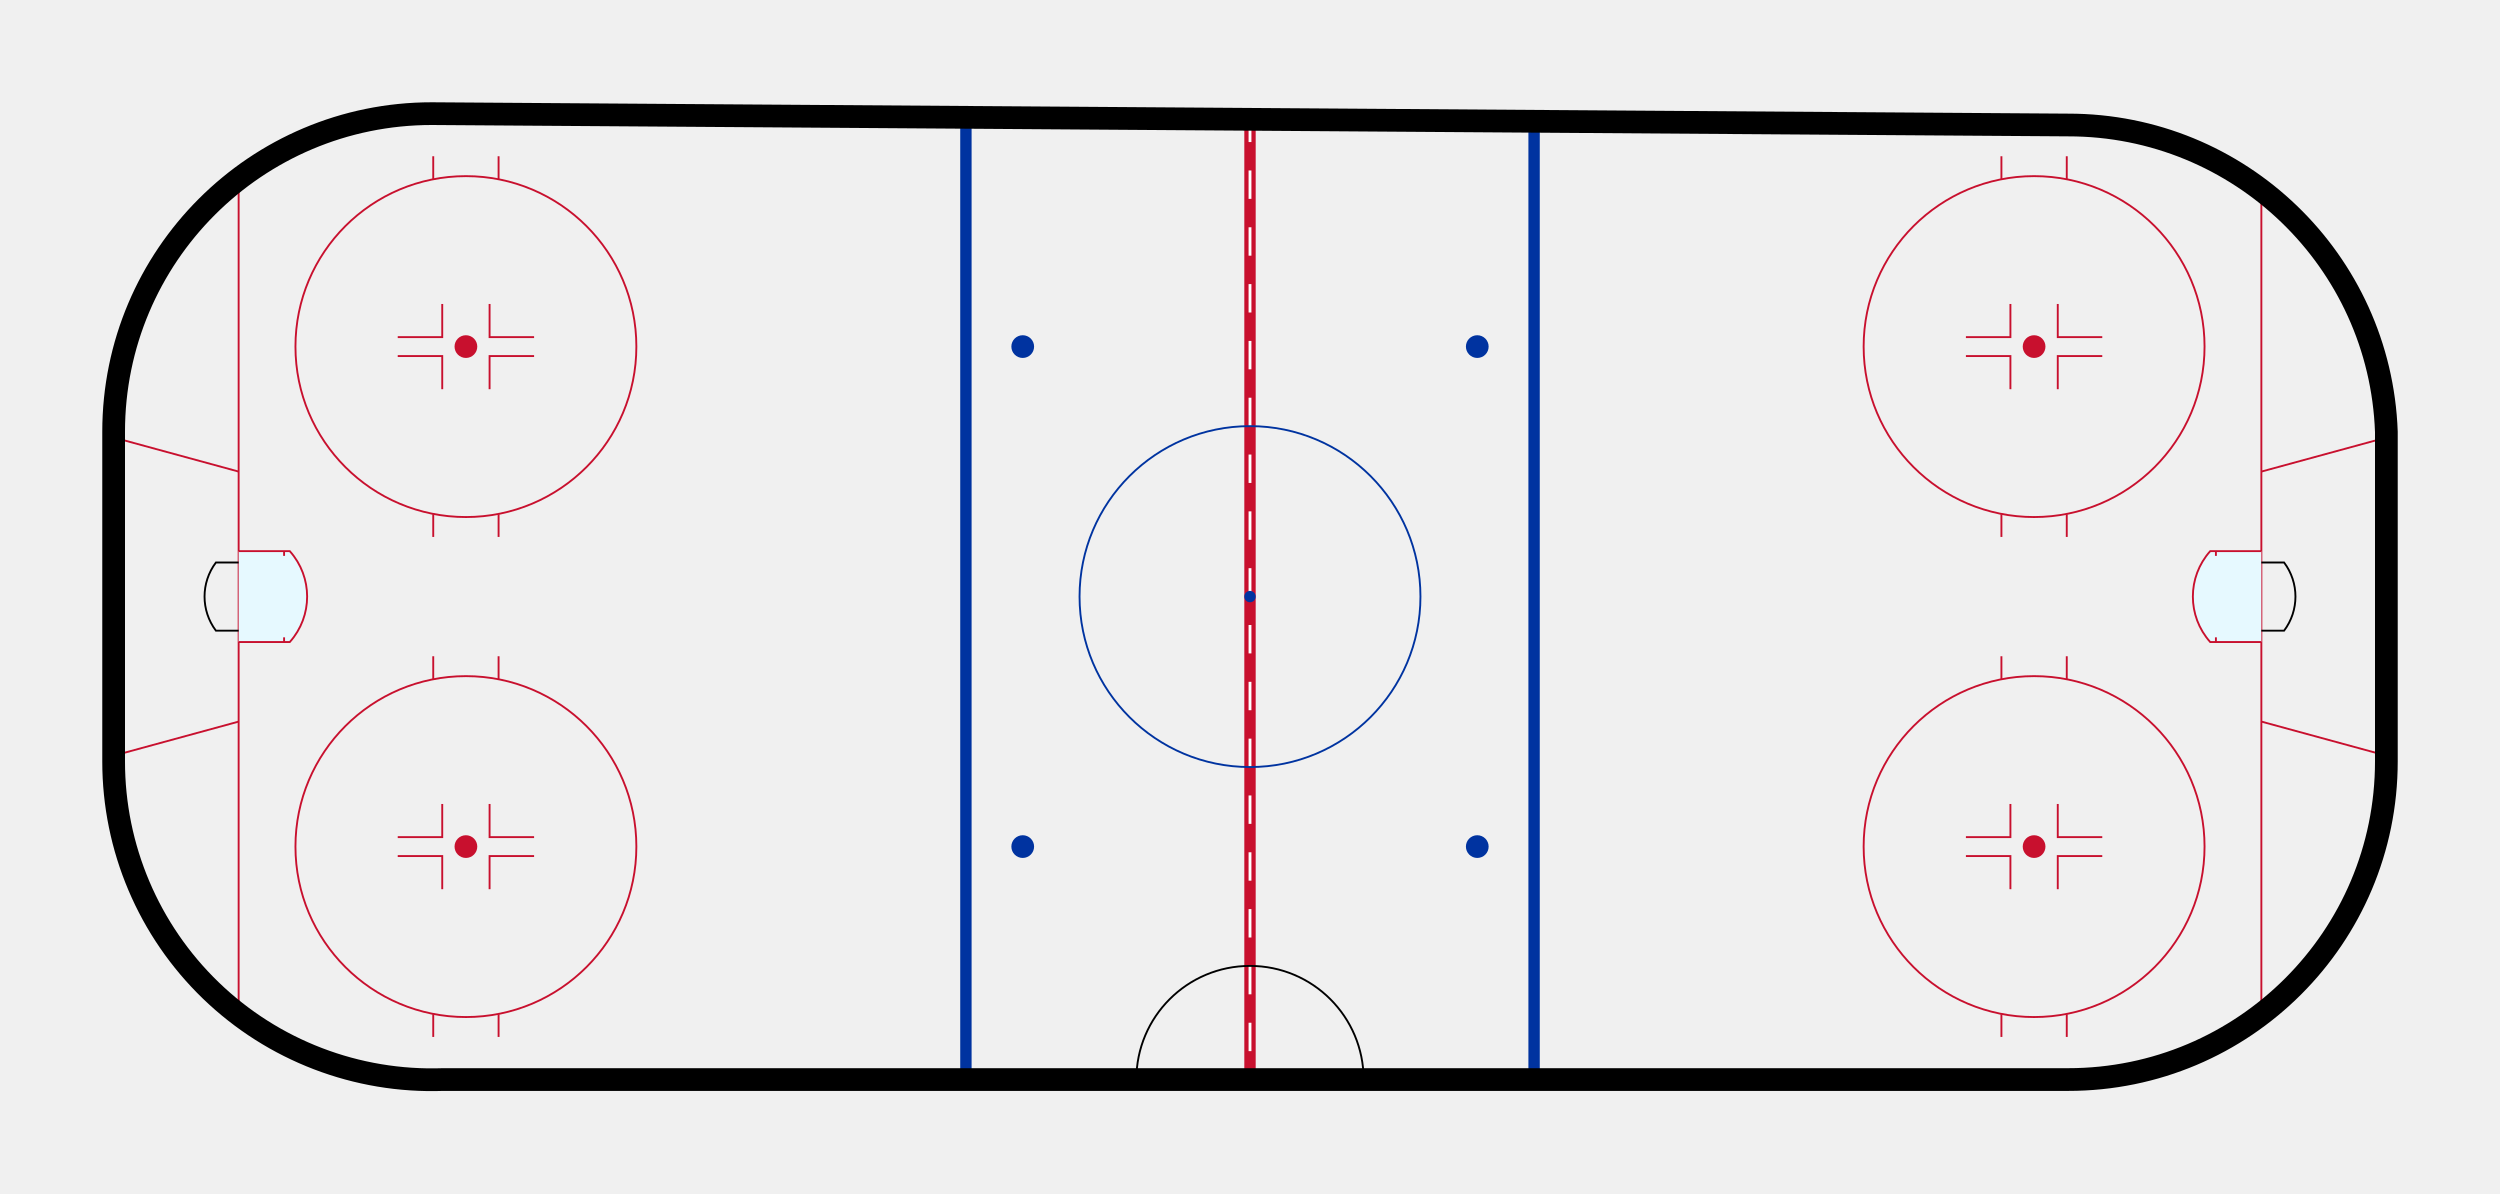
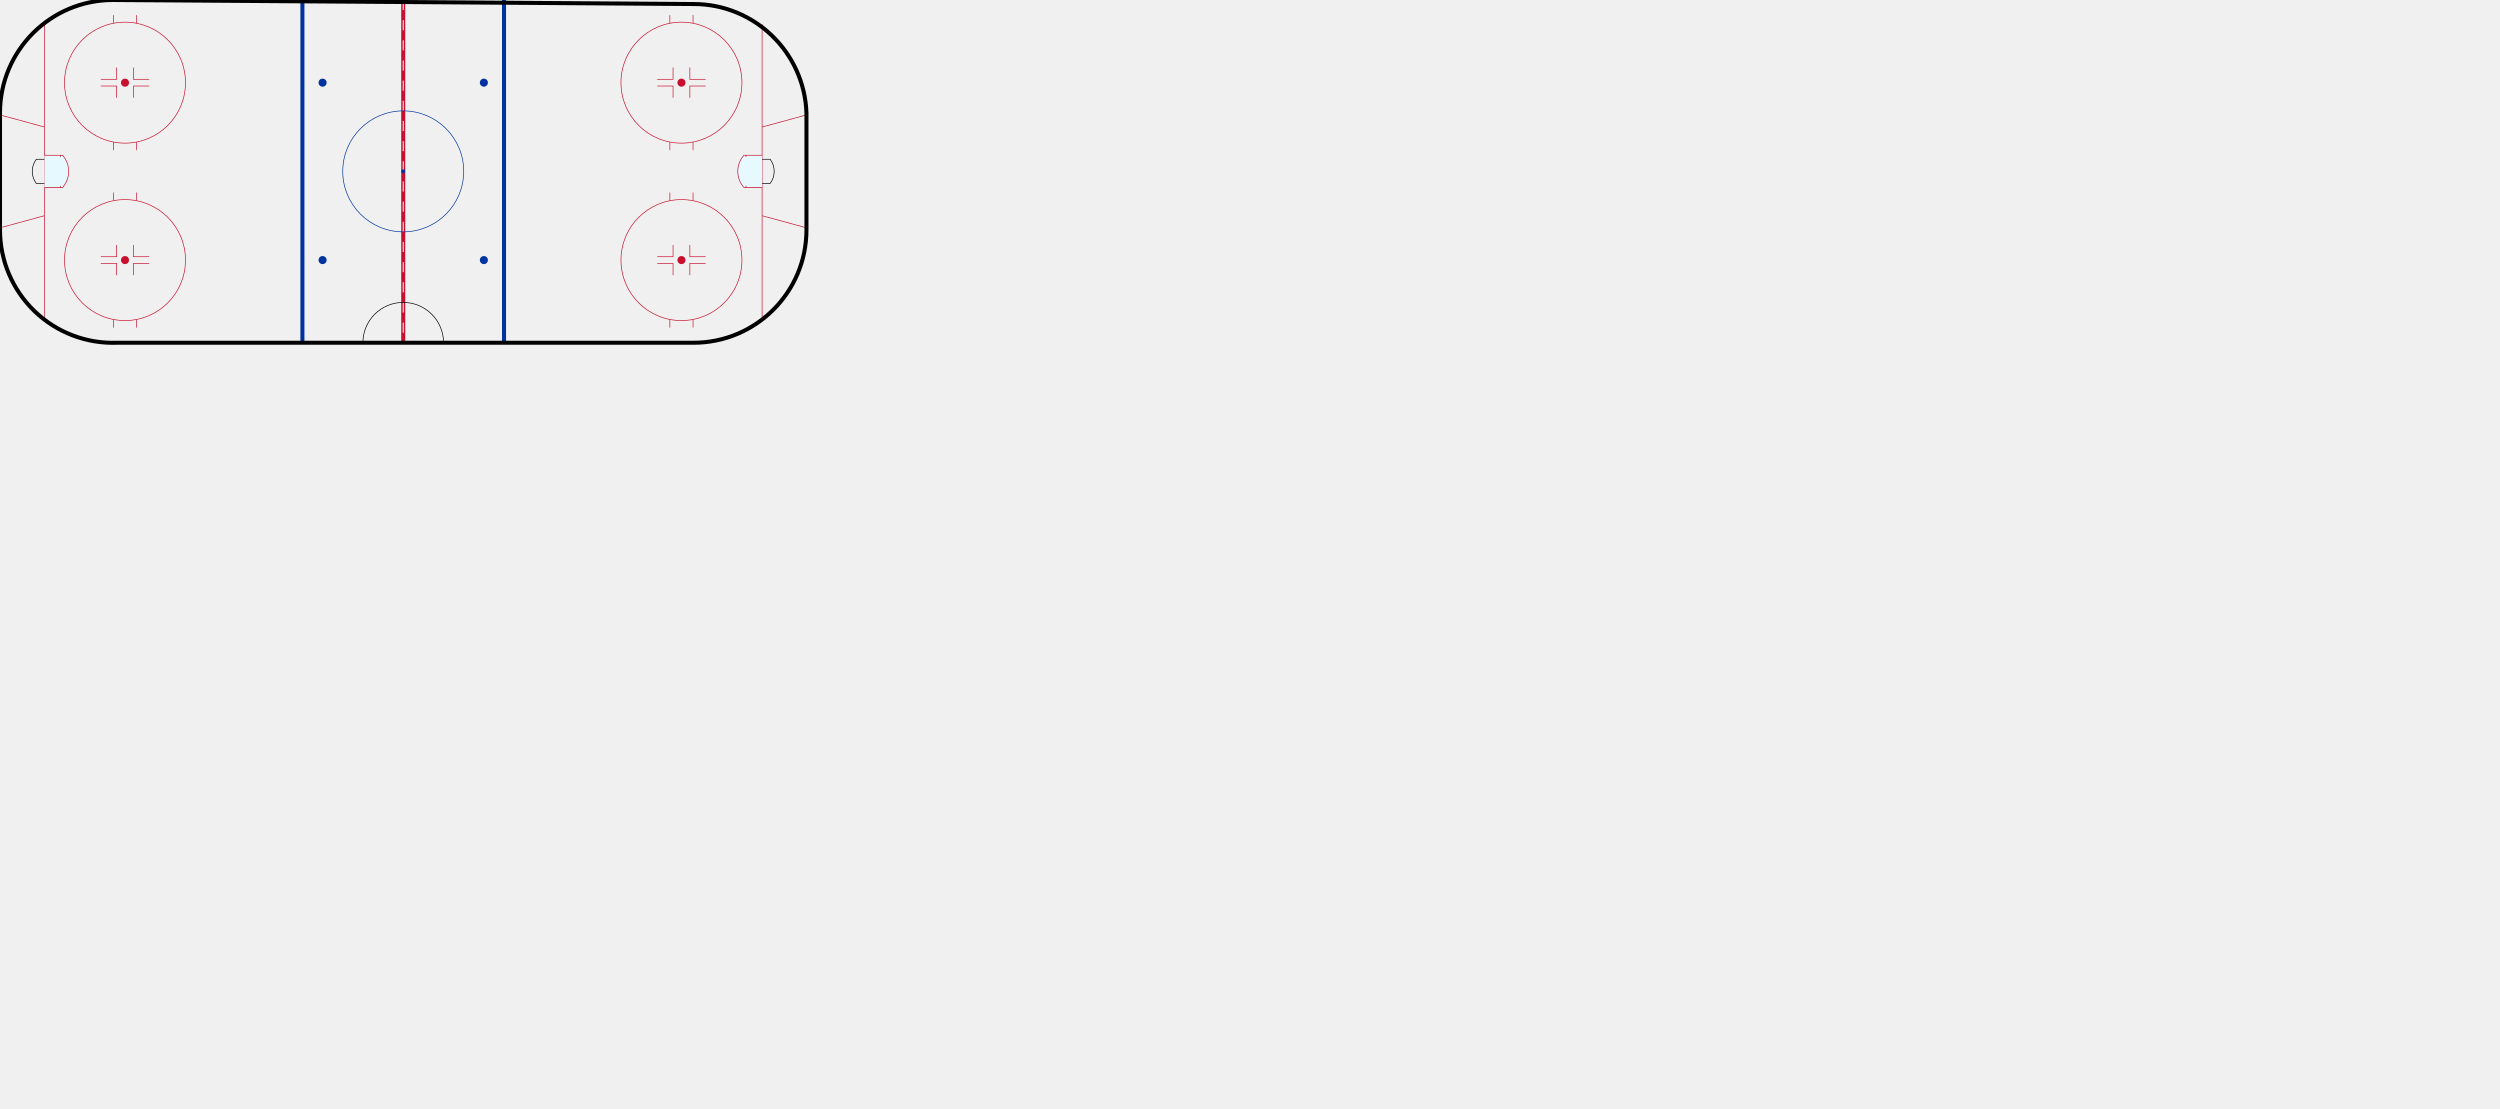
- <svg xmlns="http://www.w3.org/2000/svg" width="220" height="105">
-   <g transform="translate(10,10)">
+ <svg xmlns="http://www.w3.org/2000/svg" id="hockey-rink-svg" width="620" height="275">
+   <g id="transformations">
    <path id="center-line" d="M 100 0           L 100 85" stroke="#C8102e" stroke-width="1" />
    <path id="center-line-decor" d="           M 100 0           L 100 2.5           M 100 5           L 100 7.5           M 100 10           L 100 12.5           M 100 15           L 100 17.5           M 100 20           L 100 22.5           M 100 25           L 100 27.5           M 100 30           L 100 32.5           M 100 35           L 100 37.5           M 100 40           L 100 42.5           M 100 45           L 100 47.5           M 100 50           L 100 52.5           M 100 55           L 100 57.5           M 100 60           L 100 62.5           M 100 65           L 100 67.5           M 100 70           L 100 72.5           M 100 75           L 100 77.5           M 100 80           L 100 82.5" stroke="white" stroke-width=".25" />
    <g id="goal-lines">
      <path id="left-goal-line" d="M 11 6             L 11 79" stroke="#C8102e" stroke-width="0.167" />
      <path id="right-goal-line" d="M 189 6             L 189 79" stroke="#C8102e" stroke-width="0.167" />
    </g>
    <g id="goal-creases">
      <g id="left-goalie-crease">
        <path d="                   M 0 56.5                   L 11 53.5                   M 0 28.5                   L 11 31.5" stroke="#C8102e" stroke-width="0.167" />
        <path id="left-goal-crease" d="                   M 11 38.5                   L 15.5 38.5                   A 6 6 0 0 1 15.5 46.5                   L 11 46.5                   M 15 38.5                   L 15 38.917                   M 15 46.5                   L 15 46.083" stroke="#C8102e" fill="#E6F9FF" stroke-width="0.167" />
        <path id="left-goal" d="                   M 11 39.5                   L 9 39.5                   A 5 5 0 0 0 9 45.5                   L 11 45.5" stroke="black" fill="transparent" stroke-width="0.167" />
      </g>
      <g id="right-goalie-crease">
        <path d="                   M 200 56.5                   L 189 53.5                   M 200 28.5                   L 189 31.5" stroke="#C8102e" stroke-width="0.167" />
        <path id="right-goal-crease" d="                   M 189 38.5                   L 184.5 38.5                   A 6 6 0 0 0 184.5 46.5                   L 189 46.5                   M 185 38.5                   L 185 38.917                   M 185 46.5                   L 185 46.083" stroke="#C8102e" fill="#E6F9FF" stroke-width="0.167" />
        <path id="right-goal" d="                   M 189 39.5                   L 191 39.5                   A 5 5 0 0 1 191 45.5                   L 189 45.5" stroke="black" fill="transparent" stroke-width="0.167" />
      </g>
    </g>
    <g id="blue-lines">
      <path id="left-blue-line" d="M 75 0           L 75 85" stroke="#0033A0" stroke-width="1" />
      <path id="right-blue-line" d="M 125 0           L 125 85" stroke="#0033A0" stroke-width="1" />
    </g>
    <g id="center-faceoff-spots">
      <circle id="top-left-spot" cx="80" cy="20.5" r="1" fill="#0033A0" />
      <circle id="top-right-spot" cx="120" cy="20.5" r="1" fill="#0033A0" />
      <circle id="bottom-left-spot" cx="80" cy="64.5" r="1" fill="#0033A0" />
      <circle id="bottom-right-spot" cx="120" cy="64.5" r="1" fill="#0033A0" />
    </g>
    <g id="center-circles">
      <circle id="outer-center-circle" cx="100" cy="42.5" r="15" stroke="#0033A0" stroke-width="0.167" fill="transparent" />
      <circle id="middle-center-circle" cx="100" cy="42.5" r=".5" fill="#0033A0" />
    </g>
    <g id="faceoff-circles">
      <g id="bottom-left-faceoff-circle">
        <circle id="center-circle" cx="31" cy="64.5" r="1" fill="#C8102e" />
        <circle id="center-circle" cx="31" cy="64.5" r="15" stroke="#C8102e" fill="transparent" stroke-width=".167" />
        <path d="             M 28.125 49.75             L 28.125 47.75             M 33.875 49.75             L 33.875 47.75             M 28.125 79.25             L 28.125 81.25             M 33.875 79.25             L 33.875 81.25             " stroke="#C8102e" fill="transparent" stroke-width=".167" />
        <path d="M 25 65.333                L 28.917 65.333                L 28.917 68.25                M 28.917 60.75                L 28.917 63.667                L 25 63.667                M 37 65.333                L 33.083 65.333                L 33.083 68.25                M 33.083 60.75                L 33.083 63.667                L 37 63.667                " stroke="#C8102e" fill="transparent" stroke-width=".167" />
      </g>
      <g id="bottom-right-faceoff-circle">
        <circle id="center-circle" cx="169" cy="64.5" r="1" fill="#C8102e" />
        <circle id="center-circle" cx="169" cy="64.5" r="15" stroke="#C8102e" fill="transparent" stroke-width=".167" />
        <path d="             M 166.125 49.75             L 166.125 47.75             M 171.875 49.75             L 171.875 47.75             M 166.125 79.25             L 166.125 81.25             M 171.875 79.25             L 171.875 81.25             " stroke="#C8102e" fill="transparent" stroke-width=".167" />
        <path d="M 163 65.333                L 166.917 65.333                L 166.917 68.25                M 166.917 60.75                L 166.917 63.667                L 163 63.667                M 175 65.333                L 171.083 65.333                L 171.083 68.25                M 171.083 60.75                L 171.083 63.667                L 175 63.667                " stroke="#C8102e" fill="transparent" stroke-width=".167" />
      </g>
      <g id="top-right-faceoff-circle">
        <circle id="center-circle" cx="169" cy="20.5" r="1" fill="#C8102e" />
        <circle id="center-circle" cx="169" cy="20.5" r="15" stroke="#C8102e" fill="transparent" stroke-width=".167" />
        <path d="             M 166.125 5.75             L 166.125 3.75             M 171.875 5.75             L 171.875 3.75             M 166.125 35.25             L 166.125 37.25             M 171.875 35.25             L 171.875 37.25             " stroke="#C8102e" fill="transparent" stroke-width=".167" />
        <path d="M 163 21.333                L 166.917 21.333                L 166.917 24.25                M 166.917 16.75                L 166.917 19.667                L 163 19.667                M 175 21.333                L 171.083 21.333                L 171.083 24.25                M 171.083 16.75                L 171.083 19.667                L 175 19.667                " stroke="#C8102e" fill="transparent" stroke-width=".167" />
      </g>
      <g id="top-left-faceoff-circle">
        <circle id="center-circle" cx="31" cy="20.5" r="1" fill="#C8102e" />
        <circle id="center-circle" cx="31" cy="20.5" r="15" stroke="#C8102e" fill="transparent" stroke-width=".167" />
        <path d="             M 28.125 5.75             L 28.125 3.75             M 33.875 5.75             L 33.875 3.75             M 28.125 35.25             L 28.125 37.25             M 33.875 35.25             L 33.875 37.25             " stroke="#C8102e" fill="transparent" stroke-width=".167" />
        <path d="M 25 21.333                L 28.917 21.333                L 28.917 24.25                M 28.917 16.75                L 28.917 19.667                L 25 19.667                M 37 21.333                L 33.083 21.333                L 33.083 24.25                M 33.083 16.75                L 33.083 19.667                L 37 19.667                " stroke="#C8102e" fill="transparent" stroke-width=".167" />
      </g>
    </g>
    <path id="scorekeeper" d="M 90 85 A 10 10 0 0 1 110 85" stroke-width="0.167" fill="transparent" stroke="black" />
-     <path id="outside-perimeter" d="M 0 28         A 28 28 0 0 1 28 0         L 172 1         A 28 28 0 0 1 200 28         L 200 57         A 28 28 0 0 1 172 85         L 29 85         A 28 28 0 0 1 0 57         L 0 28" stroke="black" fill="transparent" stroke-width="2" />
+     <path id="outside-perimeter" d="M 0 28         A 28 28 0 0 1 28 0         L 172 1         A 28 28 0 0 1 200 28         L 200 57         A 28 28 0 0 1 172 85         L 29 85         A 28 28 0 0 1 0 57         L 0 28" stroke="black" fill="transparent" stroke-width="1" />
  </g>
</svg>
